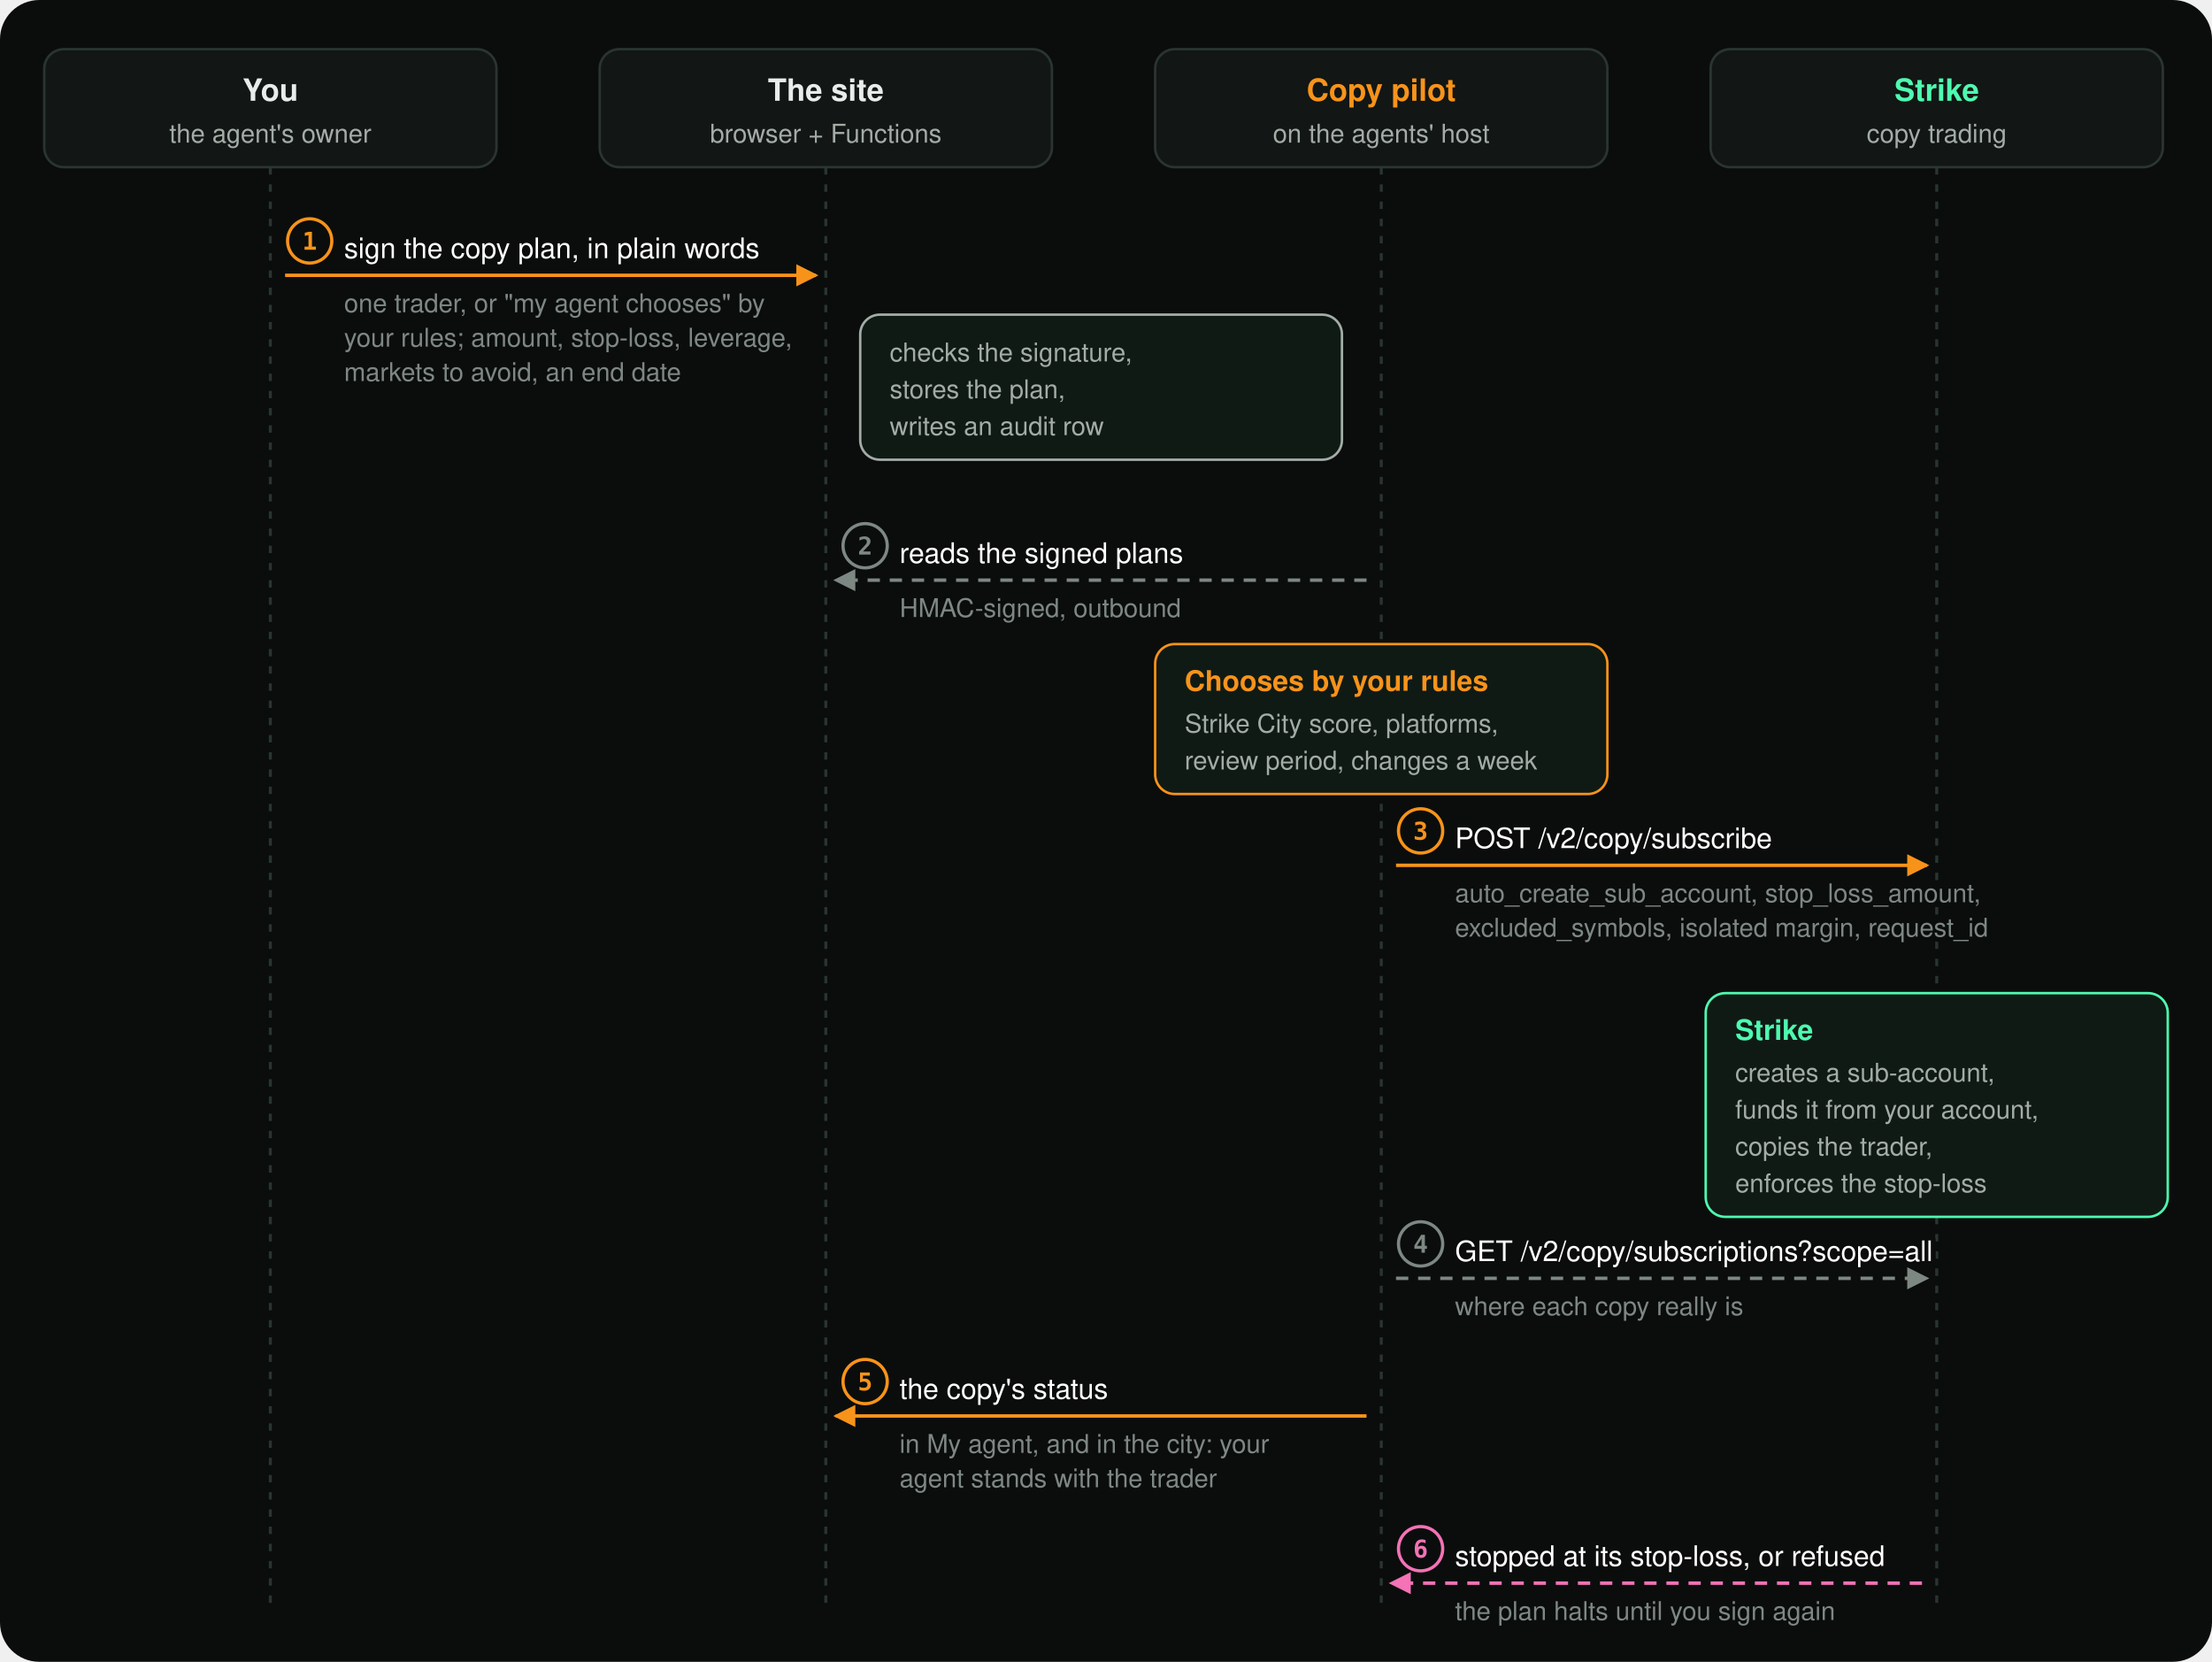
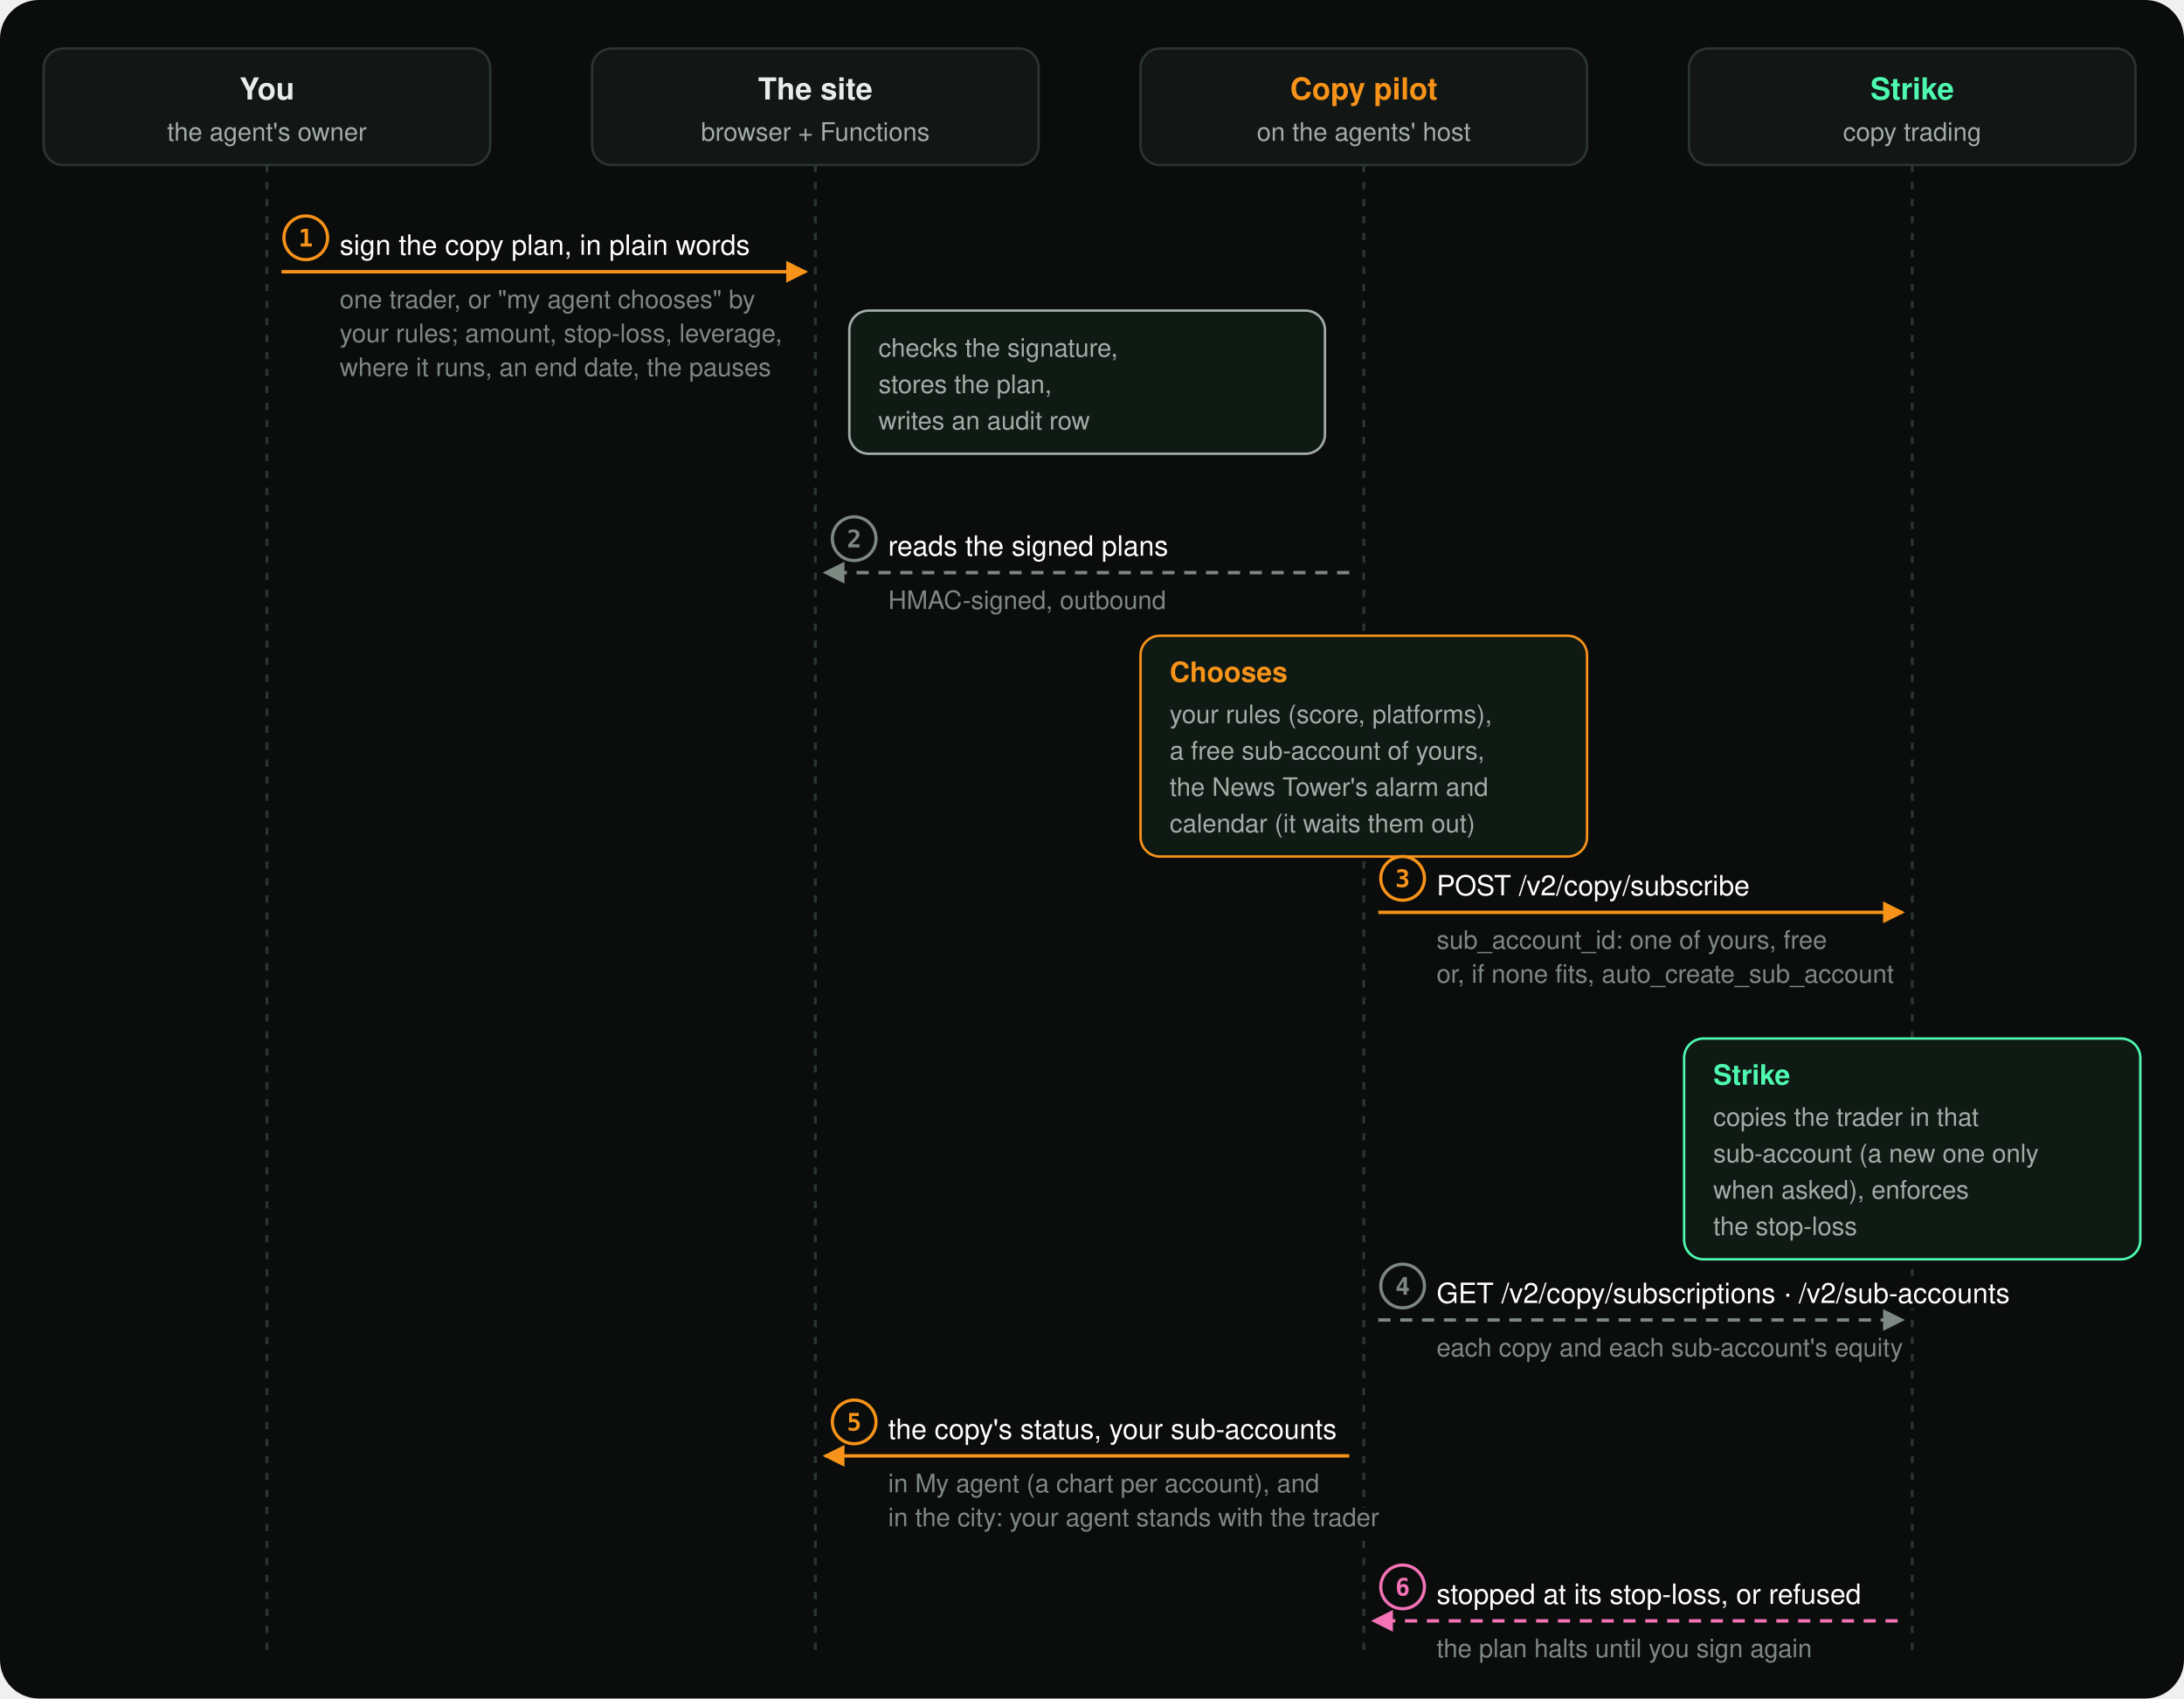
- <svg xmlns="http://www.w3.org/2000/svg" viewBox="0 0 900 676" width="900" height="676" role="img" aria-label="Copy with your agent: a signed plan carried out on Strike's own copy trading">
+ <svg xmlns="http://www.w3.org/2000/svg" viewBox="0 0 900 700" width="900" height="700" role="img" aria-label="Copy with your agent: a signed plan carried out on Strike's own copy trading">
  <defs>
    <marker id="h-mint" markerWidth="9" markerHeight="9" refX="8" refY="4.5" orient="auto" markerUnits="userSpaceOnUse">
      <path d="M0,0 L9,4.5 L0,9 z" fill="#4efab0" />
    </marker>
    <marker id="s-mint" markerWidth="9" markerHeight="9" refX="1" refY="4.5" orient="auto" markerUnits="userSpaceOnUse">
      <path d="M9,0 L0,4.5 L9,9 z" fill="#4efab0" />
    </marker>
    <marker id="h-faint" markerWidth="9" markerHeight="9" refX="8" refY="4.5" orient="auto" markerUnits="userSpaceOnUse">
      <path d="M0,0 L9,4.5 L0,9 z" fill="#7e8883" />
    </marker>
    <marker id="s-faint" markerWidth="9" markerHeight="9" refX="1" refY="4.5" orient="auto" markerUnits="userSpaceOnUse">
      <path d="M9,0 L0,4.5 L9,9 z" fill="#7e8883" />
    </marker>
    <marker id="h-gold" markerWidth="9" markerHeight="9" refX="8" refY="4.5" orient="auto" markerUnits="userSpaceOnUse">
      <path d="M0,0 L9,4.5 L0,9 z" fill="#f8931a" />
    </marker>
    <marker id="s-gold" markerWidth="9" markerHeight="9" refX="1" refY="4.5" orient="auto" markerUnits="userSpaceOnUse">
      <path d="M9,0 L0,4.5 L9,9 z" fill="#f8931a" />
    </marker>
    <marker id="h-rose" markerWidth="9" markerHeight="9" refX="8" refY="4.5" orient="auto" markerUnits="userSpaceOnUse">
      <path d="M0,0 L9,4.5 L0,9 z" fill="#f472b6" />
    </marker>
    <marker id="s-rose" markerWidth="9" markerHeight="9" refX="1" refY="4.5" orient="auto" markerUnits="userSpaceOnUse">
      <path d="M9,0 L0,4.5 L9,9 z" fill="#f472b6" />
    </marker>
    <marker id="h-sky" markerWidth="9" markerHeight="9" refX="8" refY="4.5" orient="auto" markerUnits="userSpaceOnUse">
      <path d="M0,0 L9,4.5 L0,9 z" fill="#60a5fa" />
    </marker>
    <marker id="s-sky" markerWidth="9" markerHeight="9" refX="1" refY="4.5" orient="auto" markerUnits="userSpaceOnUse">
      <path d="M9,0 L0,4.5 L9,9 z" fill="#60a5fa" />
    </marker>
  </defs>
-   <rect width="900" height="676" rx="16" fill="#0b0d0c" />
+   <rect width="900" height="700" rx="16" fill="#0b0d0c" />
  <g data-group="1">
    <rect x="18" y="20" width="184" height="48" rx="8" fill="#121614" stroke="#2a3530" stroke-width="1" data-box="1" />
    <text x="110.0" y="41" font-family="'Plex Sans','IBM Plex Sans','Segoe UI',Helvetica,Arial,sans-serif" font-size="12.5" font-weight="600" fill="#e8ecea" text-anchor="middle">You</text>
    <text x="110.0" y="58" font-family="'Plex Sans','IBM Plex Sans','Segoe UI',Helvetica,Arial,sans-serif" font-size="10.5" font-weight="400" fill="#a3aca7" text-anchor="middle">the agent's owner</text>
  </g>
-   <path d="M110,68 V656" stroke="#2a3530" stroke-width="1.2" stroke-dasharray="3 4" />
+   <path d="M110,68 V680" stroke="#2a3530" stroke-width="1.2" stroke-dasharray="3 4" />
  <g data-group="1">
    <rect x="244" y="20" width="184" height="48" rx="8" fill="#121614" stroke="#2a3530" stroke-width="1" data-box="1" />
    <text x="336.0" y="41" font-family="'Plex Sans','IBM Plex Sans','Segoe UI',Helvetica,Arial,sans-serif" font-size="12.5" font-weight="600" fill="#e8ecea" text-anchor="middle">The site</text>
    <text x="336.0" y="58" font-family="'Plex Sans','IBM Plex Sans','Segoe UI',Helvetica,Arial,sans-serif" font-size="10.5" font-weight="400" fill="#a3aca7" text-anchor="middle">browser + Functions</text>
  </g>
-   <path d="M336,68 V656" stroke="#2a3530" stroke-width="1.2" stroke-dasharray="3 4" />
+   <path d="M336,68 V680" stroke="#2a3530" stroke-width="1.2" stroke-dasharray="3 4" />
  <g data-group="1">
    <rect x="470" y="20" width="184" height="48" rx="8" fill="#121614" stroke="#2a3530" stroke-width="1" data-box="1" />
    <text x="562.0" y="41" font-family="'Plex Sans','IBM Plex Sans','Segoe UI',Helvetica,Arial,sans-serif" font-size="12.5" font-weight="600" fill="#f8931a" text-anchor="middle">Copy pilot</text>
    <text x="562.0" y="58" font-family="'Plex Sans','IBM Plex Sans','Segoe UI',Helvetica,Arial,sans-serif" font-size="10.5" font-weight="400" fill="#a3aca7" text-anchor="middle">on the agents' host</text>
  </g>
-   <path d="M562,68 V656" stroke="#2a3530" stroke-width="1.2" stroke-dasharray="3 4" />
+   <path d="M562,68 V680" stroke="#2a3530" stroke-width="1.2" stroke-dasharray="3 4" />
  <g data-group="1">
    <rect x="696" y="20" width="184" height="48" rx="8" fill="#121614" stroke="#2a3530" stroke-width="1" data-box="1" />
    <text x="788.0" y="41" font-family="'Plex Sans','IBM Plex Sans','Segoe UI',Helvetica,Arial,sans-serif" font-size="12.5" font-weight="600" fill="#4efab0" text-anchor="middle">Strike</text>
    <text x="788.0" y="58" font-family="'Plex Sans','IBM Plex Sans','Segoe UI',Helvetica,Arial,sans-serif" font-size="10.5" font-weight="400" fill="#a3aca7" text-anchor="middle">copy trading</text>
  </g>
-   <path d="M788,68 V656" stroke="#2a3530" stroke-width="1.2" stroke-dasharray="3 4" />
+   <path d="M788,68 V680" stroke="#2a3530" stroke-width="1.2" stroke-dasharray="3 4" />
  <path d="M116,112 H332" fill="none" stroke="#f8931a" stroke-width="1.4" marker-end="url(#h-gold)" />
  <circle cx="126" cy="98" r="9" fill="#0b0d0c" stroke="#f8931a" stroke-width="1.3" />
  <text x="126" y="101.6" font-family="'Plex Mono','IBM Plex Mono',Consolas,Menlo,monospace" font-size="10" font-weight="600" fill="#f8931a" text-anchor="middle">1</text>
  <text x="140" y="105" font-family="'Plex Sans','IBM Plex Sans','Segoe UI',Helvetica,Arial,sans-serif" font-size="11.5" font-weight="500" fill="#fff" stroke="#0b0d0c" stroke-width="4" paint-order="stroke" stroke-linejoin="round">sign the copy plan, in plain words</text>
  <text x="140" y="127" font-family="'Plex Sans','IBM Plex Sans','Segoe UI',Helvetica,Arial,sans-serif" font-size="10.5" font-weight="400" fill="#7e8883" stroke="#0b0d0c" stroke-width="4" paint-order="stroke" stroke-linejoin="round">one trader, or "my agent chooses" by</text>
  <text x="140" y="141" font-family="'Plex Sans','IBM Plex Sans','Segoe UI',Helvetica,Arial,sans-serif" font-size="10.5" font-weight="400" fill="#7e8883" stroke="#0b0d0c" stroke-width="4" paint-order="stroke" stroke-linejoin="round">your rules; amount, stop-loss, leverage,</text>
-   <text x="140" y="155" font-family="'Plex Sans','IBM Plex Sans','Segoe UI',Helvetica,Arial,sans-serif" font-size="10.5" font-weight="400" fill="#7e8883" stroke="#0b0d0c" stroke-width="4" paint-order="stroke" stroke-linejoin="round">markets to avoid, an end date</text>
+   <text x="140" y="155" font-family="'Plex Sans','IBM Plex Sans','Segoe UI',Helvetica,Arial,sans-serif" font-size="10.5" font-weight="400" fill="#7e8883" stroke="#0b0d0c" stroke-width="4" paint-order="stroke" stroke-linejoin="round">where it runs, an end date, the pauses</text>
  <g data-group="1">
    <rect x="350" y="128" width="196" height="59" rx="8" fill="#101a15" stroke="#a3aca7" stroke-width="1" data-box="1" />
    <text x="362" y="147" font-family="'Plex Sans','IBM Plex Sans','Segoe UI',Helvetica,Arial,sans-serif" font-size="10.5" font-weight="400" fill="#a3aca7">checks the signature,</text>
    <text x="362" y="162" font-family="'Plex Sans','IBM Plex Sans','Segoe UI',Helvetica,Arial,sans-serif" font-size="10.5" font-weight="400" fill="#a3aca7">stores the plan,</text>
    <text x="362" y="177" font-family="'Plex Sans','IBM Plex Sans','Segoe UI',Helvetica,Arial,sans-serif" font-size="10.5" font-weight="400" fill="#a3aca7">writes an audit row</text>
  </g>
  <path d="M556,236 H340" fill="none" stroke="#7e8883" stroke-width="1.4" stroke-dasharray="5 4" marker-end="url(#h-faint)" />
  <circle cx="352" cy="222" r="9" fill="#0b0d0c" stroke="#7e8883" stroke-width="1.3" />
  <text x="352" y="225.6" font-family="'Plex Mono','IBM Plex Mono',Consolas,Menlo,monospace" font-size="10" font-weight="600" fill="#7e8883" text-anchor="middle">2</text>
  <text x="366" y="229" font-family="'Plex Sans','IBM Plex Sans','Segoe UI',Helvetica,Arial,sans-serif" font-size="11.5" font-weight="500" fill="#fff" stroke="#0b0d0c" stroke-width="4" paint-order="stroke" stroke-linejoin="round">reads the signed plans</text>
  <text x="366" y="251" font-family="'Plex Sans','IBM Plex Sans','Segoe UI',Helvetica,Arial,sans-serif" font-size="10.5" font-weight="400" fill="#7e8883" stroke="#0b0d0c" stroke-width="4" paint-order="stroke" stroke-linejoin="round">HMAC-signed, outbound</text>
  <g data-group="1">
-     <rect x="470" y="262" width="184" height="61" rx="8" fill="#101a15" stroke="#f8931a" stroke-width="1" data-box="1" />
-     <text x="482" y="281" font-family="'Plex Sans','IBM Plex Sans','Segoe UI',Helvetica,Arial,sans-serif" font-size="11.5" font-weight="600" fill="#f8931a">Chooses by your rules</text>
-     <text x="482" y="298" font-family="'Plex Sans','IBM Plex Sans','Segoe UI',Helvetica,Arial,sans-serif" font-size="10.5" font-weight="400" fill="#a3aca7">Strike City score, platforms,</text>
-     <text x="482" y="313" font-family="'Plex Sans','IBM Plex Sans','Segoe UI',Helvetica,Arial,sans-serif" font-size="10.5" font-weight="400" fill="#a3aca7">review period, changes a week</text>
+     <rect x="470" y="262" width="184" height="91" rx="8" fill="#101a15" stroke="#f8931a" stroke-width="1" data-box="1" />
+     <text x="482" y="281" font-family="'Plex Sans','IBM Plex Sans','Segoe UI',Helvetica,Arial,sans-serif" font-size="11.5" font-weight="600" fill="#f8931a">Chooses</text>
+     <text x="482" y="298" font-family="'Plex Sans','IBM Plex Sans','Segoe UI',Helvetica,Arial,sans-serif" font-size="10.5" font-weight="400" fill="#a3aca7">your rules (score, platforms),</text>
+     <text x="482" y="313" font-family="'Plex Sans','IBM Plex Sans','Segoe UI',Helvetica,Arial,sans-serif" font-size="10.5" font-weight="400" fill="#a3aca7">a free sub-account of yours,</text>
+     <text x="482" y="328" font-family="'Plex Sans','IBM Plex Sans','Segoe UI',Helvetica,Arial,sans-serif" font-size="10.5" font-weight="400" fill="#a3aca7">the News Tower's alarm and</text>
+     <text x="482" y="343" font-family="'Plex Sans','IBM Plex Sans','Segoe UI',Helvetica,Arial,sans-serif" font-size="10.5" font-weight="400" fill="#a3aca7">calendar (it waits them out)</text>
  </g>
-   <path d="M568,352 H784" fill="none" stroke="#f8931a" stroke-width="1.4" marker-end="url(#h-gold)" />
-   <circle cx="578" cy="338" r="9" fill="#0b0d0c" stroke="#f8931a" stroke-width="1.3" />
-   <text x="578" y="341.6" font-family="'Plex Mono','IBM Plex Mono',Consolas,Menlo,monospace" font-size="10" font-weight="600" fill="#f8931a" text-anchor="middle">3</text>
-   <text x="592" y="345" font-family="'Plex Sans','IBM Plex Sans','Segoe UI',Helvetica,Arial,sans-serif" font-size="11.5" font-weight="500" fill="#fff" stroke="#0b0d0c" stroke-width="4" paint-order="stroke" stroke-linejoin="round">POST /v2/copy/subscribe</text>
-   <text x="592" y="367" font-family="'Plex Sans','IBM Plex Sans','Segoe UI',Helvetica,Arial,sans-serif" font-size="10.5" font-weight="400" fill="#7e8883" stroke="#0b0d0c" stroke-width="4" paint-order="stroke" stroke-linejoin="round">auto_create_sub_account, stop_loss_amount,</text>
-   <text x="592" y="381" font-family="'Plex Sans','IBM Plex Sans','Segoe UI',Helvetica,Arial,sans-serif" font-size="10.5" font-weight="400" fill="#7e8883" stroke="#0b0d0c" stroke-width="4" paint-order="stroke" stroke-linejoin="round">excluded_symbols, isolated margin, request_id</text>
+   <path d="M568,376 H784" fill="none" stroke="#f8931a" stroke-width="1.4" marker-end="url(#h-gold)" />
+   <circle cx="578" cy="362" r="9" fill="#0b0d0c" stroke="#f8931a" stroke-width="1.3" />
+   <text x="578" y="365.6" font-family="'Plex Mono','IBM Plex Mono',Consolas,Menlo,monospace" font-size="10" font-weight="600" fill="#f8931a" text-anchor="middle">3</text>
+   <text x="592" y="369" font-family="'Plex Sans','IBM Plex Sans','Segoe UI',Helvetica,Arial,sans-serif" font-size="11.5" font-weight="500" fill="#fff" stroke="#0b0d0c" stroke-width="4" paint-order="stroke" stroke-linejoin="round">POST /v2/copy/subscribe</text>
+   <text x="592" y="391" font-family="'Plex Sans','IBM Plex Sans','Segoe UI',Helvetica,Arial,sans-serif" font-size="10.5" font-weight="400" fill="#7e8883" stroke="#0b0d0c" stroke-width="4" paint-order="stroke" stroke-linejoin="round">sub_account_id: one of yours, free</text>
+   <text x="592" y="405" font-family="'Plex Sans','IBM Plex Sans','Segoe UI',Helvetica,Arial,sans-serif" font-size="10.5" font-weight="400" fill="#7e8883" stroke="#0b0d0c" stroke-width="4" paint-order="stroke" stroke-linejoin="round">or, if none fits, auto_create_sub_account</text>
  <g data-group="1">
-     <rect x="694" y="404" width="188" height="91" rx="8" fill="#101a15" stroke="#4efab0" stroke-width="1" data-box="1" />
-     <text x="706" y="423" font-family="'Plex Sans','IBM Plex Sans','Segoe UI',Helvetica,Arial,sans-serif" font-size="11.5" font-weight="600" fill="#4efab0">Strike</text>
-     <text x="706" y="440" font-family="'Plex Sans','IBM Plex Sans','Segoe UI',Helvetica,Arial,sans-serif" font-size="10.5" font-weight="400" fill="#a3aca7">creates a sub-account,</text>
-     <text x="706" y="455" font-family="'Plex Sans','IBM Plex Sans','Segoe UI',Helvetica,Arial,sans-serif" font-size="10.5" font-weight="400" fill="#a3aca7">funds it from your account,</text>
-     <text x="706" y="470" font-family="'Plex Sans','IBM Plex Sans','Segoe UI',Helvetica,Arial,sans-serif" font-size="10.5" font-weight="400" fill="#a3aca7">copies the trader,</text>
-     <text x="706" y="485" font-family="'Plex Sans','IBM Plex Sans','Segoe UI',Helvetica,Arial,sans-serif" font-size="10.5" font-weight="400" fill="#a3aca7">enforces the stop-loss</text>
+     <rect x="694" y="428" width="188" height="91" rx="8" fill="#101a15" stroke="#4efab0" stroke-width="1" data-box="1" />
+     <text x="706" y="447" font-family="'Plex Sans','IBM Plex Sans','Segoe UI',Helvetica,Arial,sans-serif" font-size="11.5" font-weight="600" fill="#4efab0">Strike</text>
+     <text x="706" y="464" font-family="'Plex Sans','IBM Plex Sans','Segoe UI',Helvetica,Arial,sans-serif" font-size="10.5" font-weight="400" fill="#a3aca7">copies the trader in that</text>
+     <text x="706" y="479" font-family="'Plex Sans','IBM Plex Sans','Segoe UI',Helvetica,Arial,sans-serif" font-size="10.5" font-weight="400" fill="#a3aca7">sub-account (a new one only</text>
+     <text x="706" y="494" font-family="'Plex Sans','IBM Plex Sans','Segoe UI',Helvetica,Arial,sans-serif" font-size="10.5" font-weight="400" fill="#a3aca7">when asked), enforces</text>
+     <text x="706" y="509" font-family="'Plex Sans','IBM Plex Sans','Segoe UI',Helvetica,Arial,sans-serif" font-size="10.5" font-weight="400" fill="#a3aca7">the stop-loss</text>
  </g>
-   <path d="M568,520 H784" fill="none" stroke="#7e8883" stroke-width="1.4" stroke-dasharray="5 4" marker-end="url(#h-faint)" />
-   <circle cx="578" cy="506" r="9" fill="#0b0d0c" stroke="#7e8883" stroke-width="1.3" />
-   <text x="578" y="509.6" font-family="'Plex Mono','IBM Plex Mono',Consolas,Menlo,monospace" font-size="10" font-weight="600" fill="#7e8883" text-anchor="middle">4</text>
-   <text x="592" y="513" font-family="'Plex Sans','IBM Plex Sans','Segoe UI',Helvetica,Arial,sans-serif" font-size="11.5" font-weight="500" fill="#fff" stroke="#0b0d0c" stroke-width="4" paint-order="stroke" stroke-linejoin="round">GET /v2/copy/subscriptions?scope=all</text>
-   <text x="592" y="535" font-family="'Plex Sans','IBM Plex Sans','Segoe UI',Helvetica,Arial,sans-serif" font-size="10.5" font-weight="400" fill="#7e8883" stroke="#0b0d0c" stroke-width="4" paint-order="stroke" stroke-linejoin="round">where each copy really is</text>
-   <path d="M556,576 H340" fill="none" stroke="#f8931a" stroke-width="1.4" marker-end="url(#h-gold)" />
-   <circle cx="352" cy="562" r="9" fill="#0b0d0c" stroke="#f8931a" stroke-width="1.3" />
-   <text x="352" y="565.6" font-family="'Plex Mono','IBM Plex Mono',Consolas,Menlo,monospace" font-size="10" font-weight="600" fill="#f8931a" text-anchor="middle">5</text>
-   <text x="366" y="569" font-family="'Plex Sans','IBM Plex Sans','Segoe UI',Helvetica,Arial,sans-serif" font-size="11.5" font-weight="500" fill="#fff" stroke="#0b0d0c" stroke-width="4" paint-order="stroke" stroke-linejoin="round">the copy's status</text>
-   <text x="366" y="591" font-family="'Plex Sans','IBM Plex Sans','Segoe UI',Helvetica,Arial,sans-serif" font-size="10.5" font-weight="400" fill="#7e8883" stroke="#0b0d0c" stroke-width="4" paint-order="stroke" stroke-linejoin="round">in My agent, and in the city: your</text>
-   <text x="366" y="605" font-family="'Plex Sans','IBM Plex Sans','Segoe UI',Helvetica,Arial,sans-serif" font-size="10.5" font-weight="400" fill="#7e8883" stroke="#0b0d0c" stroke-width="4" paint-order="stroke" stroke-linejoin="round">agent stands with the trader</text>
-   <path d="M782,644 H566" fill="none" stroke="#f472b6" stroke-width="1.4" stroke-dasharray="5 4" marker-end="url(#h-rose)" />
-   <circle cx="578" cy="630" r="9" fill="#0b0d0c" stroke="#f472b6" stroke-width="1.3" />
-   <text x="578" y="633.6" font-family="'Plex Mono','IBM Plex Mono',Consolas,Menlo,monospace" font-size="10" font-weight="600" fill="#f472b6" text-anchor="middle">6</text>
-   <text x="592" y="637" font-family="'Plex Sans','IBM Plex Sans','Segoe UI',Helvetica,Arial,sans-serif" font-size="11.5" font-weight="500" fill="#fff" stroke="#0b0d0c" stroke-width="4" paint-order="stroke" stroke-linejoin="round">stopped at its stop-loss, or refused</text>
-   <text x="592" y="659" font-family="'Plex Sans','IBM Plex Sans','Segoe UI',Helvetica,Arial,sans-serif" font-size="10.5" font-weight="400" fill="#7e8883" stroke="#0b0d0c" stroke-width="4" paint-order="stroke" stroke-linejoin="round">the plan halts until you sign again</text>
+   <path d="M568,544 H784" fill="none" stroke="#7e8883" stroke-width="1.4" stroke-dasharray="5 4" marker-end="url(#h-faint)" />
+   <circle cx="578" cy="530" r="9" fill="#0b0d0c" stroke="#7e8883" stroke-width="1.3" />
+   <text x="578" y="533.6" font-family="'Plex Mono','IBM Plex Mono',Consolas,Menlo,monospace" font-size="10" font-weight="600" fill="#7e8883" text-anchor="middle">4</text>
+   <text x="592" y="537" font-family="'Plex Sans','IBM Plex Sans','Segoe UI',Helvetica,Arial,sans-serif" font-size="11.5" font-weight="500" fill="#fff" stroke="#0b0d0c" stroke-width="4" paint-order="stroke" stroke-linejoin="round">GET /v2/copy/subscriptions · /v2/sub-accounts</text>
+   <text x="592" y="559" font-family="'Plex Sans','IBM Plex Sans','Segoe UI',Helvetica,Arial,sans-serif" font-size="10.5" font-weight="400" fill="#7e8883" stroke="#0b0d0c" stroke-width="4" paint-order="stroke" stroke-linejoin="round">each copy and each sub-account's equity</text>
+   <path d="M556,600 H340" fill="none" stroke="#f8931a" stroke-width="1.4" marker-end="url(#h-gold)" />
+   <circle cx="352" cy="586" r="9" fill="#0b0d0c" stroke="#f8931a" stroke-width="1.3" />
+   <text x="352" y="589.6" font-family="'Plex Mono','IBM Plex Mono',Consolas,Menlo,monospace" font-size="10" font-weight="600" fill="#f8931a" text-anchor="middle">5</text>
+   <text x="366" y="593" font-family="'Plex Sans','IBM Plex Sans','Segoe UI',Helvetica,Arial,sans-serif" font-size="11.5" font-weight="500" fill="#fff" stroke="#0b0d0c" stroke-width="4" paint-order="stroke" stroke-linejoin="round">the copy's status, your sub-accounts</text>
+   <text x="366" y="615" font-family="'Plex Sans','IBM Plex Sans','Segoe UI',Helvetica,Arial,sans-serif" font-size="10.5" font-weight="400" fill="#7e8883" stroke="#0b0d0c" stroke-width="4" paint-order="stroke" stroke-linejoin="round">in My agent (a chart per account), and</text>
+   <text x="366" y="629" font-family="'Plex Sans','IBM Plex Sans','Segoe UI',Helvetica,Arial,sans-serif" font-size="10.5" font-weight="400" fill="#7e8883" stroke="#0b0d0c" stroke-width="4" paint-order="stroke" stroke-linejoin="round">in the city: your agent stands with the trader</text>
+   <path d="M782,668 H566" fill="none" stroke="#f472b6" stroke-width="1.4" stroke-dasharray="5 4" marker-end="url(#h-rose)" />
+   <circle cx="578" cy="654" r="9" fill="#0b0d0c" stroke="#f472b6" stroke-width="1.3" />
+   <text x="578" y="657.6" font-family="'Plex Mono','IBM Plex Mono',Consolas,Menlo,monospace" font-size="10" font-weight="600" fill="#f472b6" text-anchor="middle">6</text>
+   <text x="592" y="661" font-family="'Plex Sans','IBM Plex Sans','Segoe UI',Helvetica,Arial,sans-serif" font-size="11.5" font-weight="500" fill="#fff" stroke="#0b0d0c" stroke-width="4" paint-order="stroke" stroke-linejoin="round">stopped at its stop-loss, or refused</text>
+   <text x="592" y="683" font-family="'Plex Sans','IBM Plex Sans','Segoe UI',Helvetica,Arial,sans-serif" font-size="10.5" font-weight="400" fill="#7e8883" stroke="#0b0d0c" stroke-width="4" paint-order="stroke" stroke-linejoin="round">the plan halts until you sign again</text>
</svg>
